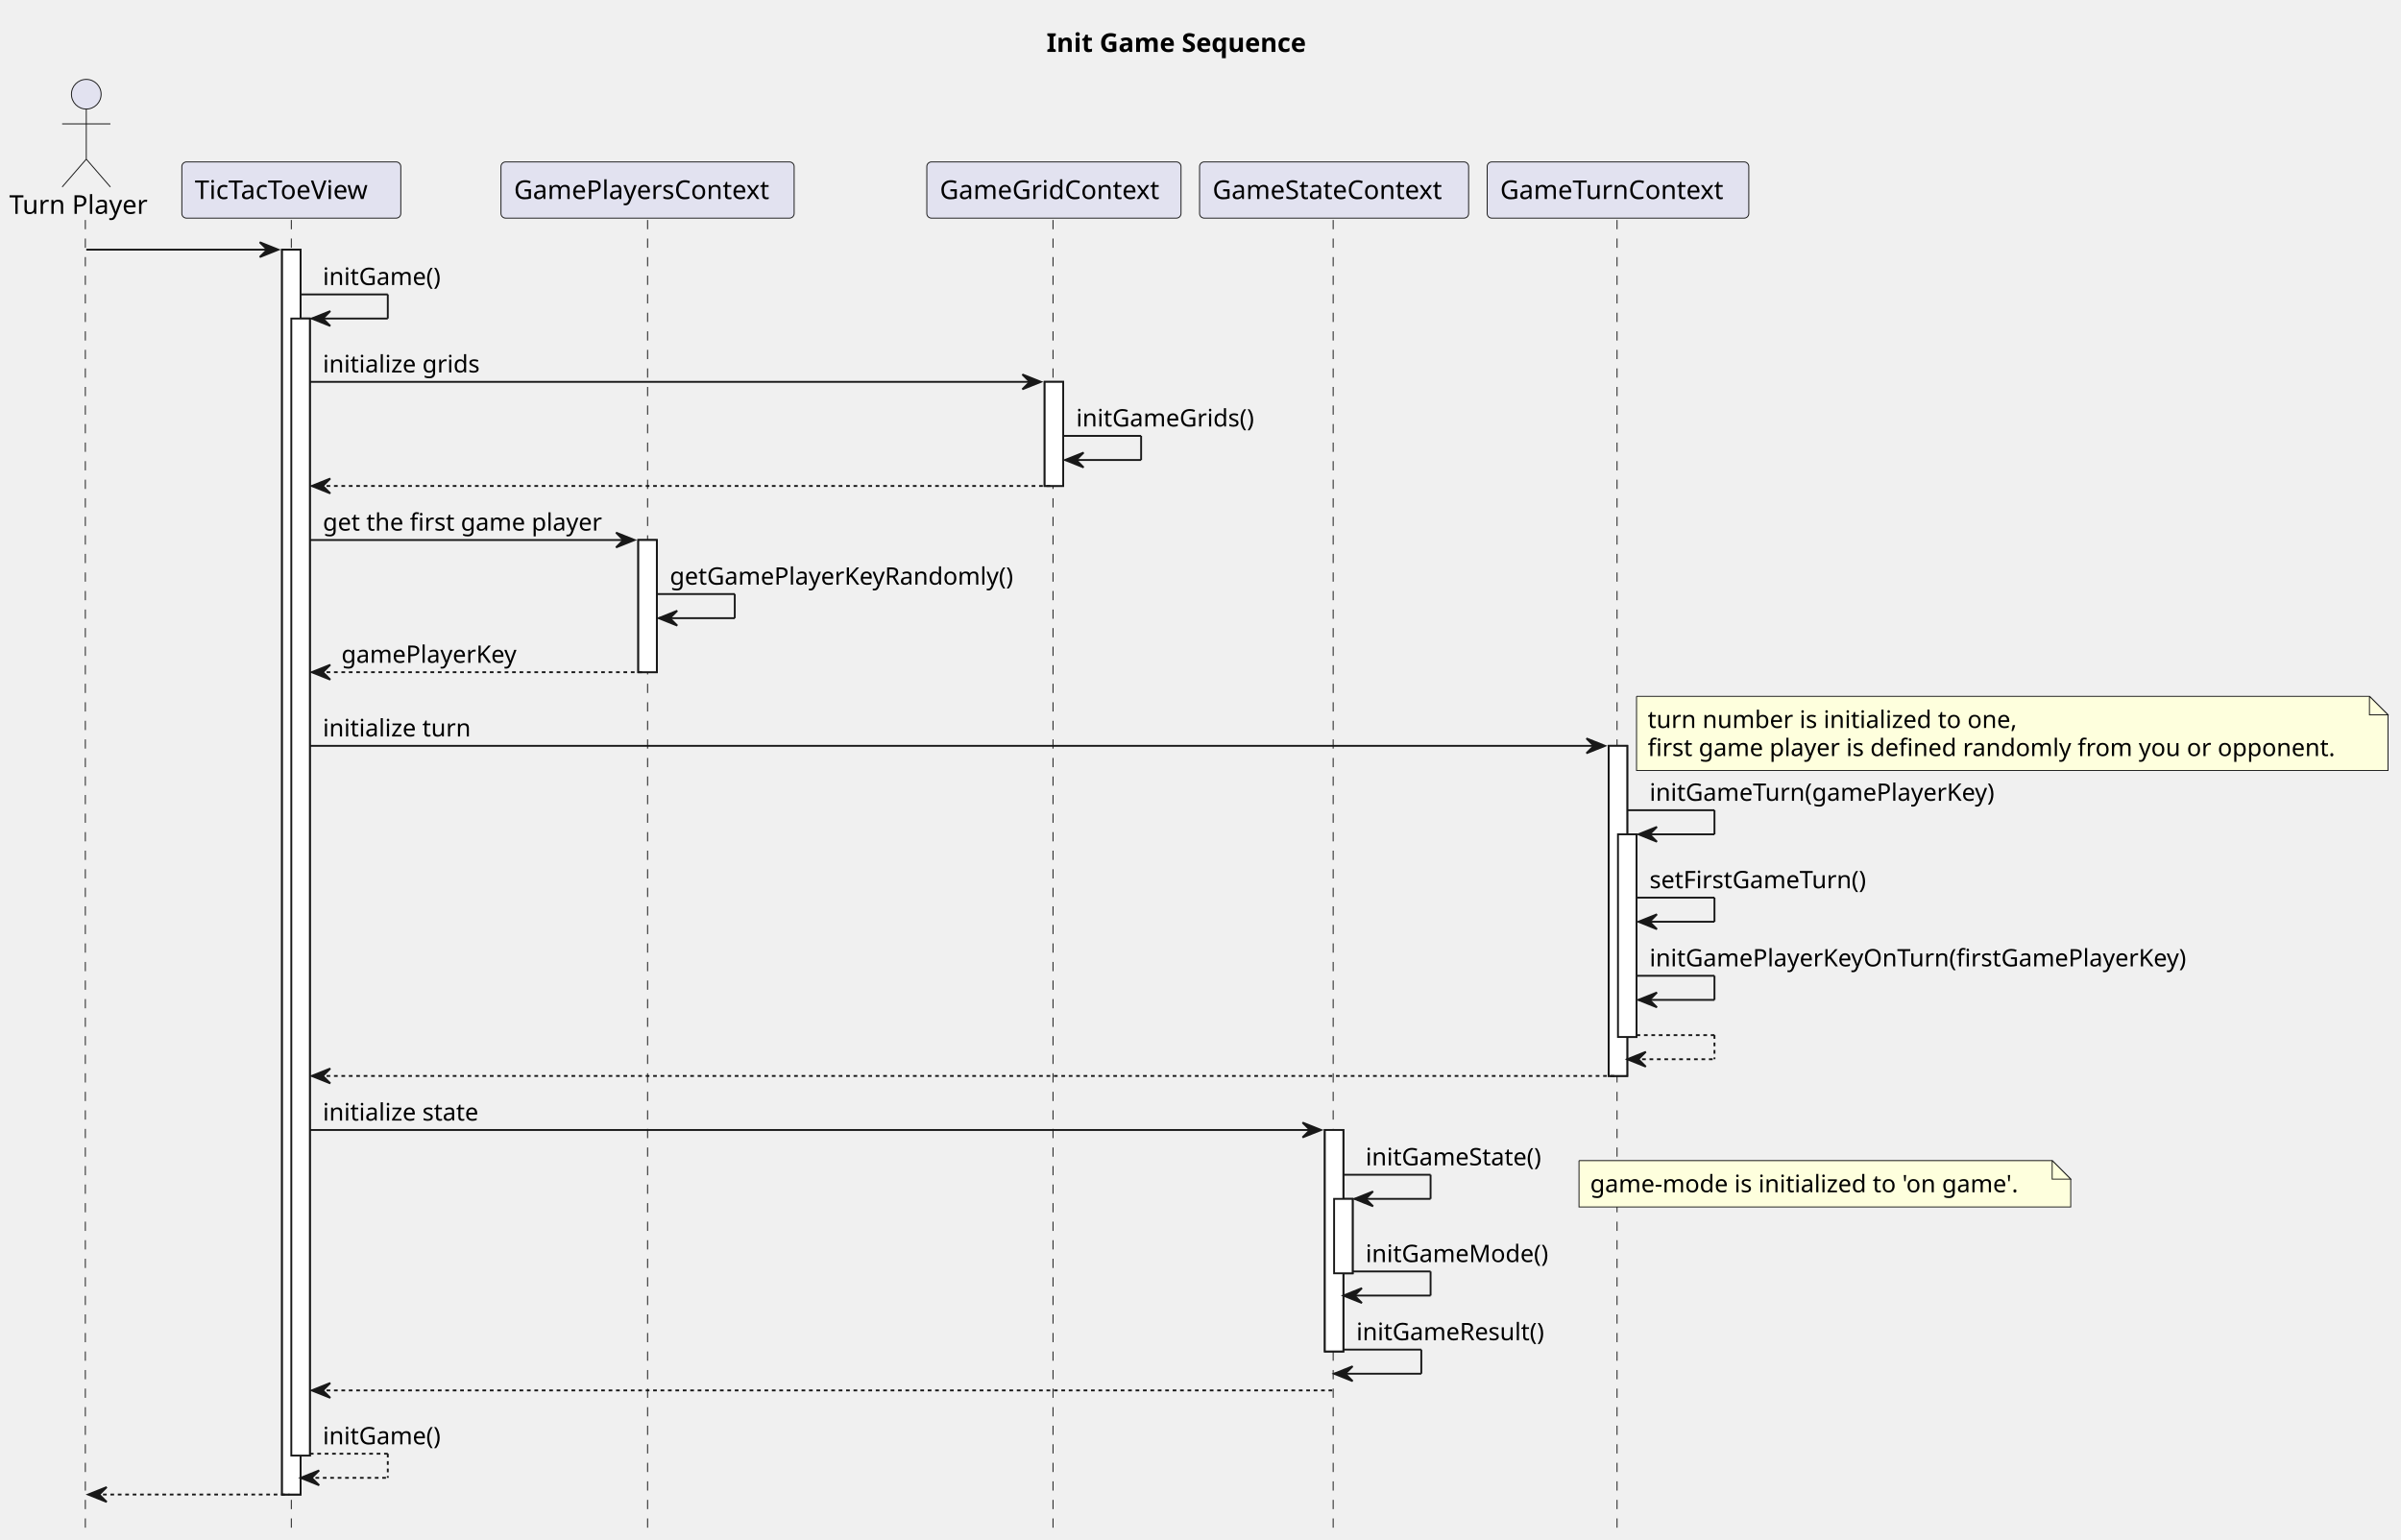
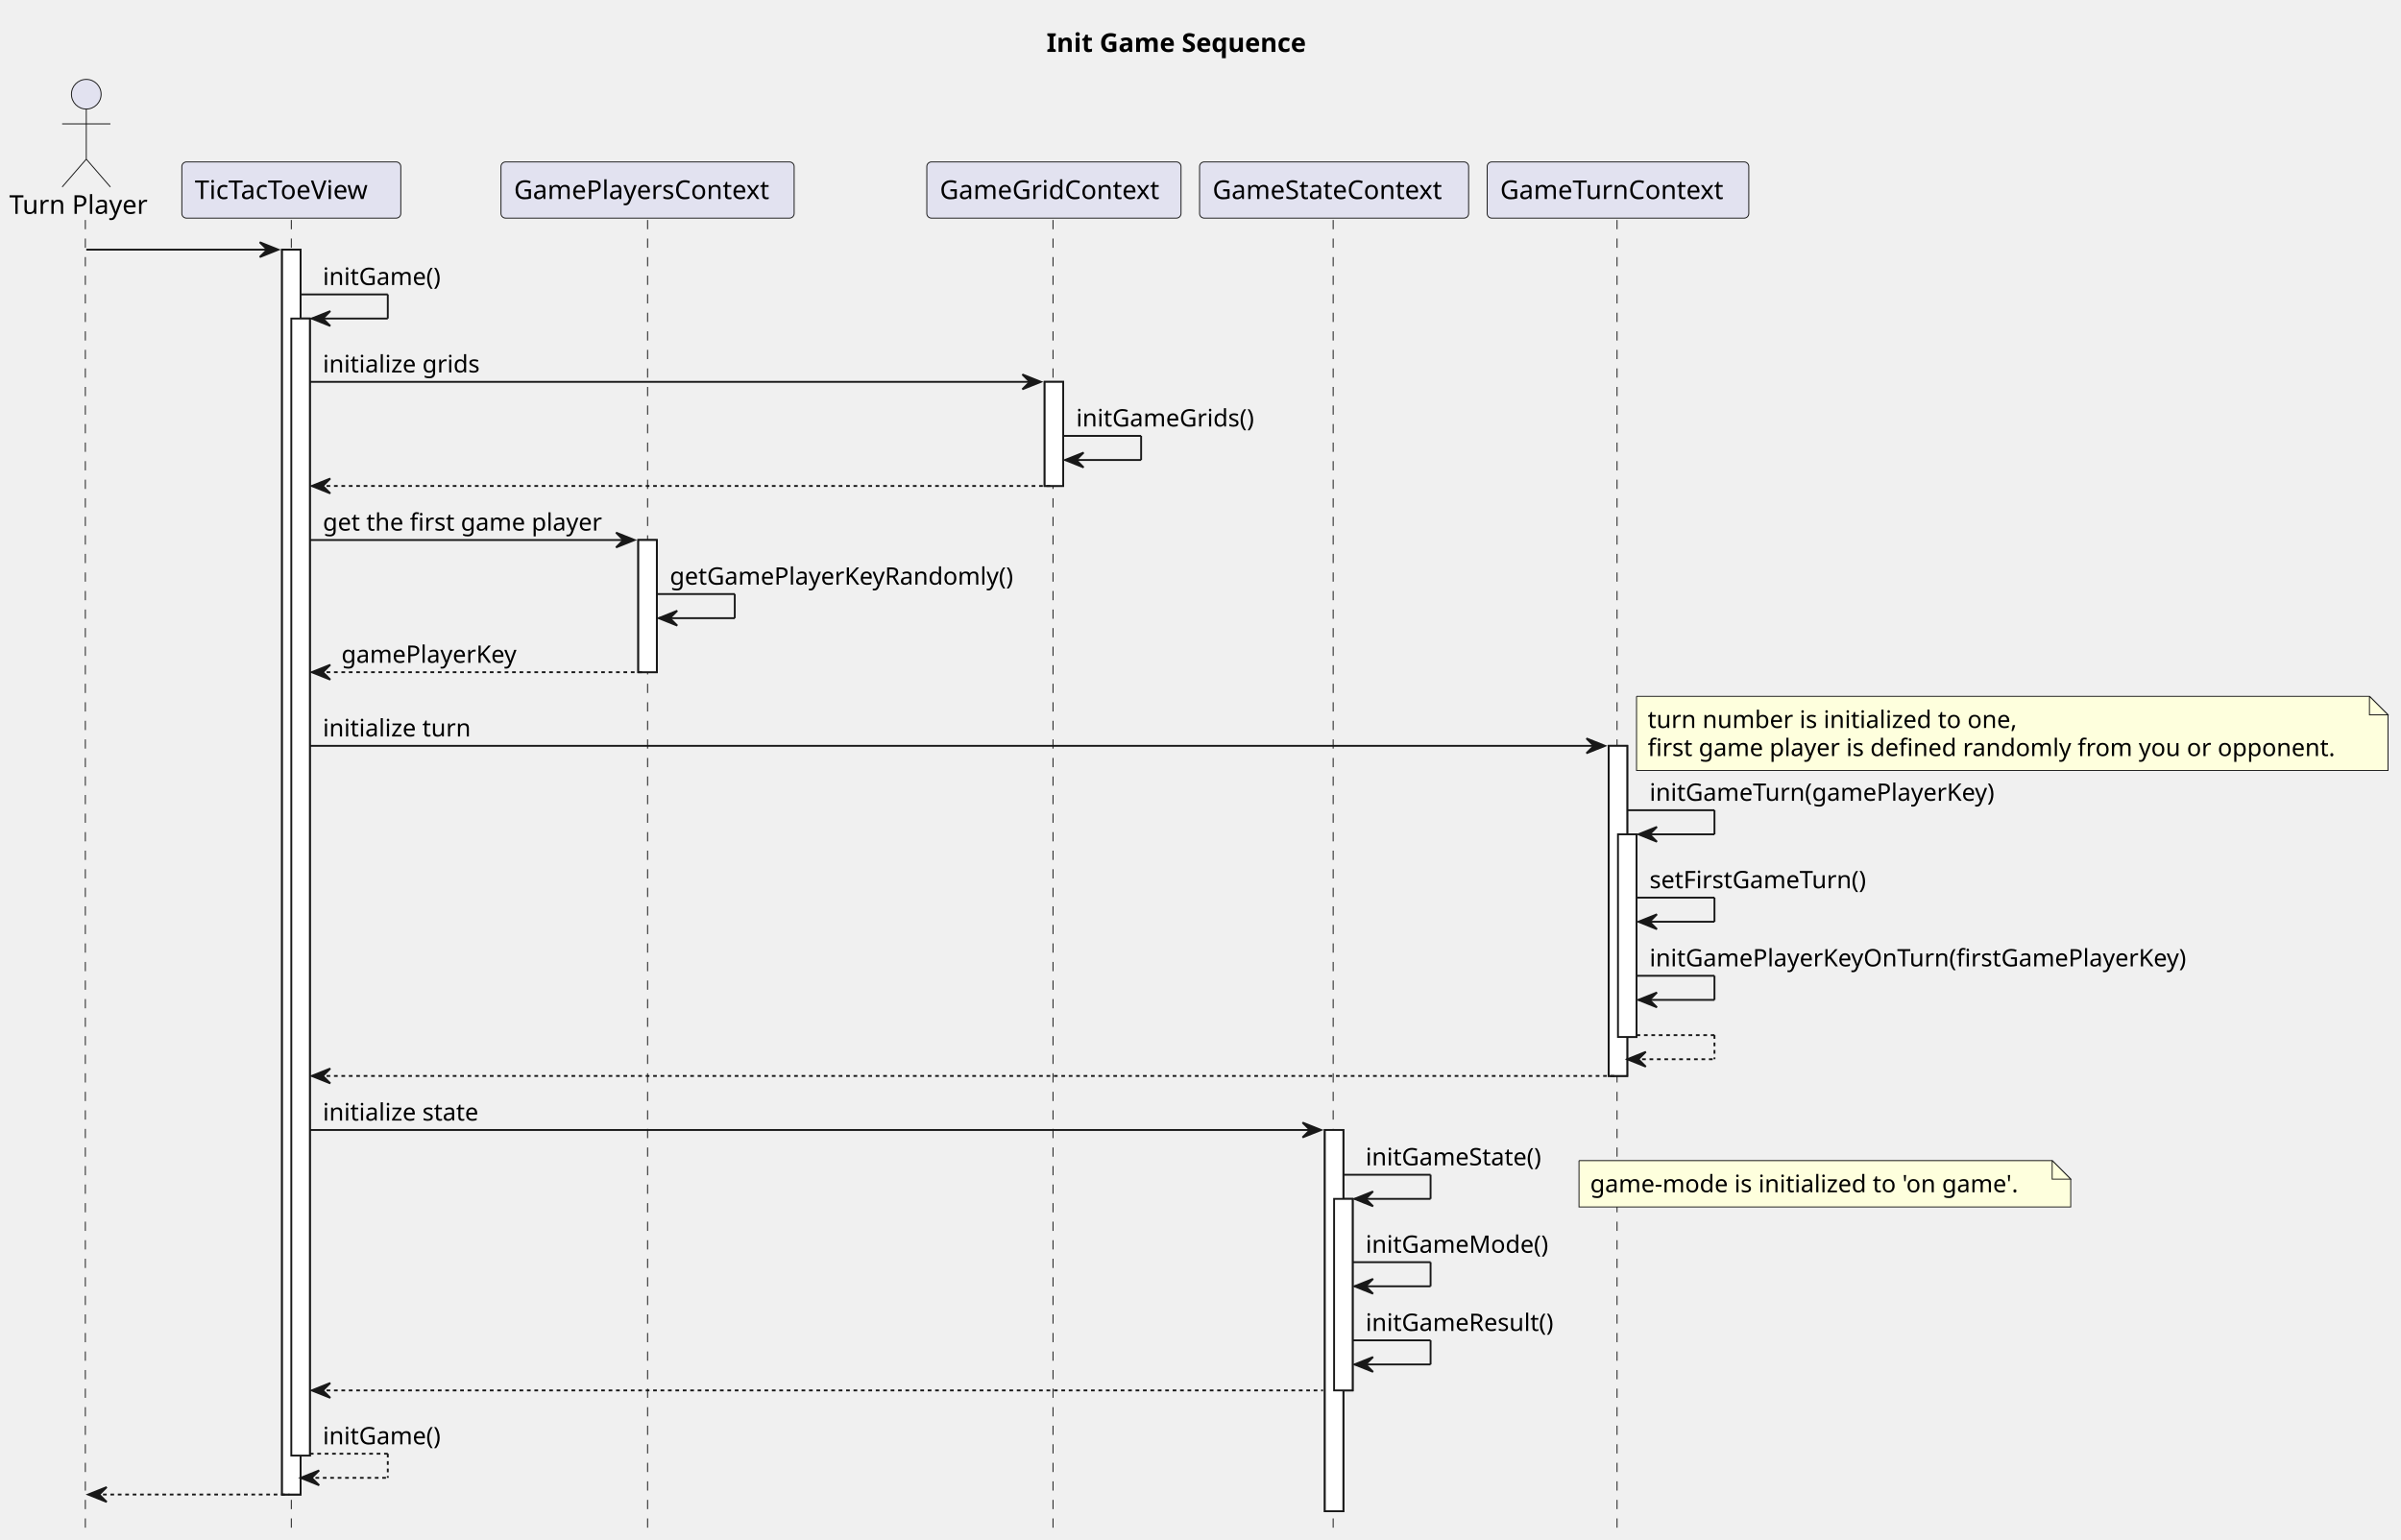
<svg xmlns="http://www.w3.org/2000/svg" contentStyleType="text/css" height="830px" preserveAspectRatio="none" style="width:1294px;height:830px;background:#FFFFFF;" version="1.1" viewBox="0 0 1294 830" width="1294px" zoomAndPan="magnify">
  <defs />
  <g>
    <text fill="#000000" font-family="sans-serif" font-size="14" font-weight="bold" lengthAdjust="spacing" textLength="158" x="564" y="27.995">Init Game Sequence</text>
    <rect fill="#FFFFFF" height="671.125" style="stroke:#181818;stroke-width:1.0;" width="10" x="152" y="134.594" />
    <rect fill="#FFFFFF" height="612.992" style="stroke:#181818;stroke-width:1.0;" width="10" x="157" y="171.727" />
    <rect fill="#FFFFFF" height="71.266" style="stroke:#181818;stroke-width:1.0;" width="10" x="344" y="291.125" />
    <rect fill="#FFFFFF" height="56.133" style="stroke:#181818;stroke-width:1.0;" width="10" x="563" y="205.859" />
-     <rect fill="#FFFFFF" height="119.398" style="stroke:#181818;stroke-width:1.0;" width="10" x="714" y="609.188" />
-     <rect fill="#FFFFFF" height="40.133" style="stroke:#181818;stroke-width:1.0;" width="10" x="719" y="646.32" />
+     <rect fill="#FFFFFF" height="205.531" style="stroke:#181818;stroke-width:1.0;" width="10" x="714" y="609.188" />
+     <rect fill="#FFFFFF" height="103.266" style="stroke:#181818;stroke-width:1.0;" width="10" x="719" y="646.32" />
    <rect fill="#FFFFFF" height="177.965" style="stroke:#181818;stroke-width:1.0;" width="10" x="867" y="402.09" />
    <rect fill="#FFFFFF" height="109.266" style="stroke:#181818;stroke-width:1.0;" width="10" x="872" y="449.789" />
    <line style="stroke:#181818;stroke-width:0.5;stroke-dasharray:5.0,5.0;" x1="46" x2="46" y1="118.594" y2="823.719" />
    <line style="stroke:#181818;stroke-width:0.5;stroke-dasharray:5.0,5.0;" x1="157" x2="157" y1="118.594" y2="823.719" />
    <line style="stroke:#181818;stroke-width:0.5;stroke-dasharray:5.0,5.0;" x1="349" x2="349" y1="118.594" y2="823.719" />
    <line style="stroke:#181818;stroke-width:0.5;stroke-dasharray:5.0,5.0;" x1="567.5" x2="567.5" y1="118.594" y2="823.719" />
    <line style="stroke:#181818;stroke-width:0.5;stroke-dasharray:5.0,5.0;" x1="718.5" x2="718.5" y1="118.594" y2="823.719" />
    <line style="stroke:#181818;stroke-width:0.5;stroke-dasharray:5.0,5.0;" x1="871.5" x2="871.5" y1="118.594" y2="823.719" />
    <text fill="#000000" font-family="sans-serif" font-size="14" lengthAdjust="spacing" textLength="77" x="5" y="115.292">Turn Player</text>
    <ellipse cx="46.5" cy="50.797" fill="#E2E2F0" rx="8" ry="8" style="stroke:#181818;stroke-width:0.5;" />
    <path d="M46.5,58.797 L46.5,85.797 M33.5,66.797 L59.5,66.797 M46.5,85.797 L33.5,100.797 M46.5,85.797 L59.5,100.797 " fill="none" style="stroke:#181818;stroke-width:0.5;" />
    <rect fill="#E2E2F0" height="30.297" rx="2.5" ry="2.5" style="stroke:#181818;stroke-width:0.5;" width="118" x="98" y="87.297" />
    <text fill="#000000" font-family="sans-serif" font-size="14" lengthAdjust="spacing" textLength="104" x="105" y="107.292">TicTacToeView</text>
    <rect fill="#E2E2F0" height="30.297" rx="2.5" ry="2.5" style="stroke:#181818;stroke-width:0.5;" width="158" x="270" y="87.297" />
    <text fill="#000000" font-family="sans-serif" font-size="14" lengthAdjust="spacing" textLength="144" x="277" y="107.292">GamePlayersContext</text>
    <rect fill="#E2E2F0" height="30.297" rx="2.5" ry="2.5" style="stroke:#181818;stroke-width:0.5;" width="137" x="499.5" y="87.297" />
    <text fill="#000000" font-family="sans-serif" font-size="14" lengthAdjust="spacing" textLength="123" x="506.5" y="107.292">GameGridContext</text>
    <rect fill="#E2E2F0" height="30.297" rx="2.5" ry="2.5" style="stroke:#181818;stroke-width:0.5;" width="145" x="646.5" y="87.297" />
    <text fill="#000000" font-family="sans-serif" font-size="14" lengthAdjust="spacing" textLength="131" x="653.5" y="107.292">GameStateContext</text>
    <rect fill="#E2E2F0" height="30.297" rx="2.5" ry="2.5" style="stroke:#181818;stroke-width:0.5;" width="141" x="801.5" y="87.297" />
    <text fill="#000000" font-family="sans-serif" font-size="14" lengthAdjust="spacing" textLength="127" x="808.5" y="107.292">GameTurnContext</text>
    <rect fill="#FFFFFF" height="671.125" style="stroke:#181818;stroke-width:1.0;" width="10" x="152" y="134.594" />
    <rect fill="#FFFFFF" height="612.992" style="stroke:#181818;stroke-width:1.0;" width="10" x="157" y="171.727" />
    <rect fill="#FFFFFF" height="71.266" style="stroke:#181818;stroke-width:1.0;" width="10" x="344" y="291.125" />
    <rect fill="#FFFFFF" height="56.133" style="stroke:#181818;stroke-width:1.0;" width="10" x="563" y="205.859" />
-     <rect fill="#FFFFFF" height="119.398" style="stroke:#181818;stroke-width:1.0;" width="10" x="714" y="609.188" />
-     <rect fill="#FFFFFF" height="40.133" style="stroke:#181818;stroke-width:1.0;" width="10" x="719" y="646.32" />
+     <rect fill="#FFFFFF" height="205.531" style="stroke:#181818;stroke-width:1.0;" width="10" x="714" y="609.188" />
+     <rect fill="#FFFFFF" height="103.266" style="stroke:#181818;stroke-width:1.0;" width="10" x="719" y="646.32" />
    <rect fill="#FFFFFF" height="177.965" style="stroke:#181818;stroke-width:1.0;" width="10" x="867" y="402.09" />
    <rect fill="#FFFFFF" height="109.266" style="stroke:#181818;stroke-width:1.0;" width="10" x="872" y="449.789" />
    <polygon fill="#181818" points="140,130.594,150,134.594,140,138.594,144,134.594" style="stroke:#181818;stroke-width:1.0;" />
    <line style="stroke:#181818;stroke-width:1.0;" x1="46.5" x2="146" y1="134.594" y2="134.594" />
    <line style="stroke:#181818;stroke-width:1.0;" x1="162" x2="209" y1="158.727" y2="158.727" />
    <line style="stroke:#181818;stroke-width:1.0;" x1="209" x2="209" y1="158.727" y2="171.727" />
    <line style="stroke:#181818;stroke-width:1.0;" x1="168" x2="209" y1="171.727" y2="171.727" />
    <polygon fill="#181818" points="178,167.727,168,171.727,178,175.727,174,171.727" style="stroke:#181818;stroke-width:1.0;" />
    <text fill="#000000" font-family="sans-serif" font-size="13" lengthAdjust="spacing" textLength="68" x="174" y="153.661">initGame()</text>
    <polygon fill="#181818" points="551,201.859,561,205.859,551,209.859,555,205.859" style="stroke:#181818;stroke-width:1.0;" />
    <line style="stroke:#181818;stroke-width:1.0;" x1="167" x2="557" y1="205.859" y2="205.859" />
    <text fill="#000000" font-family="sans-serif" font-size="13" lengthAdjust="spacing" textLength="86" x="174" y="200.793">initialize grids</text>
    <line style="stroke:#181818;stroke-width:1.0;" x1="573" x2="615" y1="234.992" y2="234.992" />
    <line style="stroke:#181818;stroke-width:1.0;" x1="615" x2="615" y1="234.992" y2="247.992" />
    <line style="stroke:#181818;stroke-width:1.0;" x1="574" x2="615" y1="247.992" y2="247.992" />
    <polygon fill="#181818" points="584,243.992,574,247.992,584,251.992,580,247.992" style="stroke:#181818;stroke-width:1.0;" />
    <text fill="#000000" font-family="sans-serif" font-size="13" lengthAdjust="spacing" textLength="101" x="580" y="229.926">initGameGrids()</text>
    <polygon fill="#181818" points="178,257.992,168,261.992,178,265.992,174,261.992" style="stroke:#181818;stroke-width:1.0;" />
    <line style="stroke:#181818;stroke-width:1.0;stroke-dasharray:2.0,2.0;" x1="172" x2="567" y1="261.992" y2="261.992" />
    <polygon fill="#181818" points="332,287.125,342,291.125,332,295.125,336,291.125" style="stroke:#181818;stroke-width:1.0;" />
    <line style="stroke:#181818;stroke-width:1.0;" x1="167" x2="338" y1="291.125" y2="291.125" />
    <text fill="#000000" font-family="sans-serif" font-size="13" lengthAdjust="spacing" textLength="158" x="174" y="286.059">get the first game player</text>
    <line style="stroke:#181818;stroke-width:1.0;" x1="354" x2="396" y1="320.258" y2="320.258" />
    <line style="stroke:#181818;stroke-width:1.0;" x1="396" x2="396" y1="320.258" y2="333.258" />
    <line style="stroke:#181818;stroke-width:1.0;" x1="355" x2="396" y1="333.258" y2="333.258" />
    <polygon fill="#181818" points="365,329.258,355,333.258,365,337.258,361,333.258" style="stroke:#181818;stroke-width:1.0;" />
    <text fill="#000000" font-family="sans-serif" font-size="13" lengthAdjust="spacing" textLength="195" x="361" y="315.192">getGamePlayerKeyRandomly()</text>
    <polygon fill="#181818" points="178,358.391,168,362.391,178,366.391,174,362.391" style="stroke:#181818;stroke-width:1.0;" />
    <line style="stroke:#181818;stroke-width:1.0;stroke-dasharray:2.0,2.0;" x1="172" x2="348" y1="362.391" y2="362.391" />
    <text fill="#000000" font-family="sans-serif" font-size="13" lengthAdjust="spacing" textLength="99" x="184" y="357.325">gamePlayerKey</text>
    <polygon fill="#181818" points="855,398.09,865,402.09,855,406.09,859,402.09" style="stroke:#181818;stroke-width:1.0;" />
    <line style="stroke:#181818;stroke-width:1.0;" x1="167" x2="861" y1="402.09" y2="402.09" />
    <text fill="#000000" font-family="sans-serif" font-size="13" lengthAdjust="spacing" textLength="81" x="174" y="397.024">initialize turn</text>
    <path d="M882,375.391 L882,415.391 L1287,415.391 L1287,385.391 L1277,375.391 L882,375.391 " fill="#FEFFDD" style="stroke:#181818;stroke-width:0.5;" />
    <path d="M1277,375.391 L1277,385.391 L1287,385.391 L1277,375.391 " fill="#FEFFDD" style="stroke:#181818;stroke-width:0.5;" />
    <text fill="#000000" font-family="sans-serif" font-size="13" lengthAdjust="spacing" textLength="206" x="888" y="392.457">turn number is initialized to one,</text>
    <text fill="#000000" font-family="sans-serif" font-size="13" lengthAdjust="spacing" textLength="384" x="888" y="407.59">first game player is defined randomly from you or opponent.</text>
    <line style="stroke:#181818;stroke-width:1.0;" x1="877" x2="924" y1="436.789" y2="436.789" />
    <line style="stroke:#181818;stroke-width:1.0;" x1="924" x2="924" y1="436.789" y2="449.789" />
    <line style="stroke:#181818;stroke-width:1.0;" x1="883" x2="924" y1="449.789" y2="449.789" />
    <polygon fill="#181818" points="893,445.789,883,449.789,893,453.789,889,449.789" style="stroke:#181818;stroke-width:1.0;" />
    <text fill="#000000" font-family="sans-serif" font-size="13" lengthAdjust="spacing" textLength="195" x="889" y="431.723">initGameTurn(gamePlayerKey)</text>
    <line style="stroke:#181818;stroke-width:1.0;" x1="882" x2="924" y1="483.922" y2="483.922" />
    <line style="stroke:#181818;stroke-width:1.0;" x1="924" x2="924" y1="483.922" y2="496.922" />
    <line style="stroke:#181818;stroke-width:1.0;" x1="883" x2="924" y1="496.922" y2="496.922" />
    <polygon fill="#181818" points="893,492.922,883,496.922,893,500.922,889,496.922" style="stroke:#181818;stroke-width:1.0;" />
    <text fill="#000000" font-family="sans-serif" font-size="13" lengthAdjust="spacing" textLength="124" x="889" y="478.856">setFirstGameTurn()</text>
    <line style="stroke:#181818;stroke-width:1.0;" x1="882" x2="924" y1="526.055" y2="526.055" />
    <line style="stroke:#181818;stroke-width:1.0;" x1="924" x2="924" y1="526.055" y2="539.055" />
    <line style="stroke:#181818;stroke-width:1.0;" x1="883" x2="924" y1="539.055" y2="539.055" />
    <polygon fill="#181818" points="893,535.055,883,539.055,893,543.055,889,539.055" style="stroke:#181818;stroke-width:1.0;" />
    <text fill="#000000" font-family="sans-serif" font-size="13" lengthAdjust="spacing" textLength="301" x="889" y="520.989">initGamePlayerKeyOnTurn(firstGamePlayerKey)</text>
    <line style="stroke:#181818;stroke-width:1.0;stroke-dasharray:2.0,2.0;" x1="882" x2="924" y1="558.055" y2="558.055" />
    <line style="stroke:#181818;stroke-width:1.0;stroke-dasharray:2.0,2.0;" x1="924" x2="924" y1="558.055" y2="571.055" />
    <line style="stroke:#181818;stroke-width:1.0;stroke-dasharray:2.0,2.0;" x1="877" x2="924" y1="571.055" y2="571.055" />
    <polygon fill="#181818" points="887,567.055,877,571.055,887,575.055,883,571.055" style="stroke:#181818;stroke-width:1.0;" />
    <polygon fill="#181818" points="178,576.055,168,580.055,178,584.055,174,580.055" style="stroke:#181818;stroke-width:1.0;" />
    <line style="stroke:#181818;stroke-width:1.0;stroke-dasharray:2.0,2.0;" x1="172" x2="871" y1="580.055" y2="580.055" />
    <polygon fill="#181818" points="702,605.188,712,609.188,702,613.188,706,609.188" style="stroke:#181818;stroke-width:1.0;" />
    <line style="stroke:#181818;stroke-width:1.0;" x1="167" x2="708" y1="609.188" y2="609.188" />
    <text fill="#000000" font-family="sans-serif" font-size="13" lengthAdjust="spacing" textLength="88" x="174" y="604.122">initialize state</text>
    <line style="stroke:#181818;stroke-width:1.0;" x1="724" x2="771" y1="633.32" y2="633.32" />
    <line style="stroke:#181818;stroke-width:1.0;" x1="771" x2="771" y1="633.32" y2="646.32" />
    <line style="stroke:#181818;stroke-width:1.0;" x1="730" x2="771" y1="646.32" y2="646.32" />
    <polygon fill="#181818" points="740,642.32,730,646.32,740,650.32,736,646.32" style="stroke:#181818;stroke-width:1.0;" />
    <text fill="#000000" font-family="sans-serif" font-size="13" lengthAdjust="spacing" textLength="103" x="736" y="628.254">initGameState()</text>
    <path d="M851,625.688 L851,650.688 L1116,650.688 L1116,635.688 L1106,625.688 L851,625.688 " fill="#FEFFDD" style="stroke:#181818;stroke-width:0.5;" />
    <path d="M1106,625.688 L1106,635.688 L1116,635.688 L1106,625.688 " fill="#FEFFDD" style="stroke:#181818;stroke-width:0.5;" />
    <text fill="#000000" font-family="sans-serif" font-size="13" lengthAdjust="spacing" textLength="244" x="857" y="642.754">game-mode is initialized to 'on game'.</text>
-     <line style="stroke:#181818;stroke-width:1.0;" x1="729" x2="771" y1="685.453" y2="685.453" />
-     <line style="stroke:#181818;stroke-width:1.0;" x1="771" x2="771" y1="685.453" y2="698.453" />
-     <line style="stroke:#181818;stroke-width:1.0;" x1="724" x2="771" y1="698.453" y2="698.453" />
-     <polygon fill="#181818" points="734,694.453,724,698.453,734,702.453,730,698.453" style="stroke:#181818;stroke-width:1.0;" />
-     <text fill="#000000" font-family="sans-serif" font-size="13" lengthAdjust="spacing" textLength="103" x="736" y="680.387">initGameMode()</text>
-     <line style="stroke:#181818;stroke-width:1.0;" x1="724" x2="766" y1="727.586" y2="727.586" />
-     <line style="stroke:#181818;stroke-width:1.0;" x1="766" x2="766" y1="727.586" y2="740.586" />
-     <line style="stroke:#181818;stroke-width:1.0;" x1="719" x2="766" y1="740.586" y2="740.586" />
-     <polygon fill="#181818" points="729,736.586,719,740.586,729,744.586,725,740.586" style="stroke:#181818;stroke-width:1.0;" />
-     <text fill="#000000" font-family="sans-serif" font-size="13" lengthAdjust="spacing" textLength="107" x="731" y="722.52">initGameResult()</text>
+     <line style="stroke:#181818;stroke-width:1.0;" x1="729" x2="771" y1="680.453" y2="680.453" />
+     <line style="stroke:#181818;stroke-width:1.0;" x1="771" x2="771" y1="680.453" y2="693.453" />
+     <line style="stroke:#181818;stroke-width:1.0;" x1="730" x2="771" y1="693.453" y2="693.453" />
+     <polygon fill="#181818" points="740,689.453,730,693.453,740,697.453,736,693.453" style="stroke:#181818;stroke-width:1.0;" />
+     <text fill="#000000" font-family="sans-serif" font-size="13" lengthAdjust="spacing" textLength="103" x="736" y="675.387">initGameMode()</text>
+     <line style="stroke:#181818;stroke-width:1.0;" x1="729" x2="771" y1="722.586" y2="722.586" />
+     <line style="stroke:#181818;stroke-width:1.0;" x1="771" x2="771" y1="722.586" y2="735.586" />
+     <line style="stroke:#181818;stroke-width:1.0;" x1="730" x2="771" y1="735.586" y2="735.586" />
+     <polygon fill="#181818" points="740,731.586,730,735.586,740,739.586,736,735.586" style="stroke:#181818;stroke-width:1.0;" />
+     <text fill="#000000" font-family="sans-serif" font-size="13" lengthAdjust="spacing" textLength="107" x="736" y="717.52">initGameResult()</text>
    <polygon fill="#181818" points="178,745.586,168,749.586,178,753.586,174,749.586" style="stroke:#181818;stroke-width:1.0;" />
-     <line style="stroke:#181818;stroke-width:1.0;stroke-dasharray:2.0,2.0;" x1="172" x2="718" y1="749.586" y2="749.586" />
+     <line style="stroke:#181818;stroke-width:1.0;stroke-dasharray:2.0,2.0;" x1="172" x2="713" y1="749.586" y2="749.586" />
    <line style="stroke:#181818;stroke-width:1.0;stroke-dasharray:2.0,2.0;" x1="167" x2="209" y1="783.719" y2="783.719" />
    <line style="stroke:#181818;stroke-width:1.0;stroke-dasharray:2.0,2.0;" x1="209" x2="209" y1="783.719" y2="796.719" />
    <line style="stroke:#181818;stroke-width:1.0;stroke-dasharray:2.0,2.0;" x1="162" x2="209" y1="796.719" y2="796.719" />
    <polygon fill="#181818" points="172,792.719,162,796.719,172,800.719,168,796.719" style="stroke:#181818;stroke-width:1.0;" />
    <text fill="#000000" font-family="sans-serif" font-size="13" lengthAdjust="spacing" textLength="68" x="174" y="778.653">initGame()</text>
    <polygon fill="#181818" points="57.5,801.719,47.5,805.719,57.5,809.719,53.5,805.719" style="stroke:#181818;stroke-width:1.0;" />
    <line style="stroke:#181818;stroke-width:1.0;stroke-dasharray:2.0,2.0;" x1="51.5" x2="156" y1="805.719" y2="805.719" />
  </g>
</svg>
